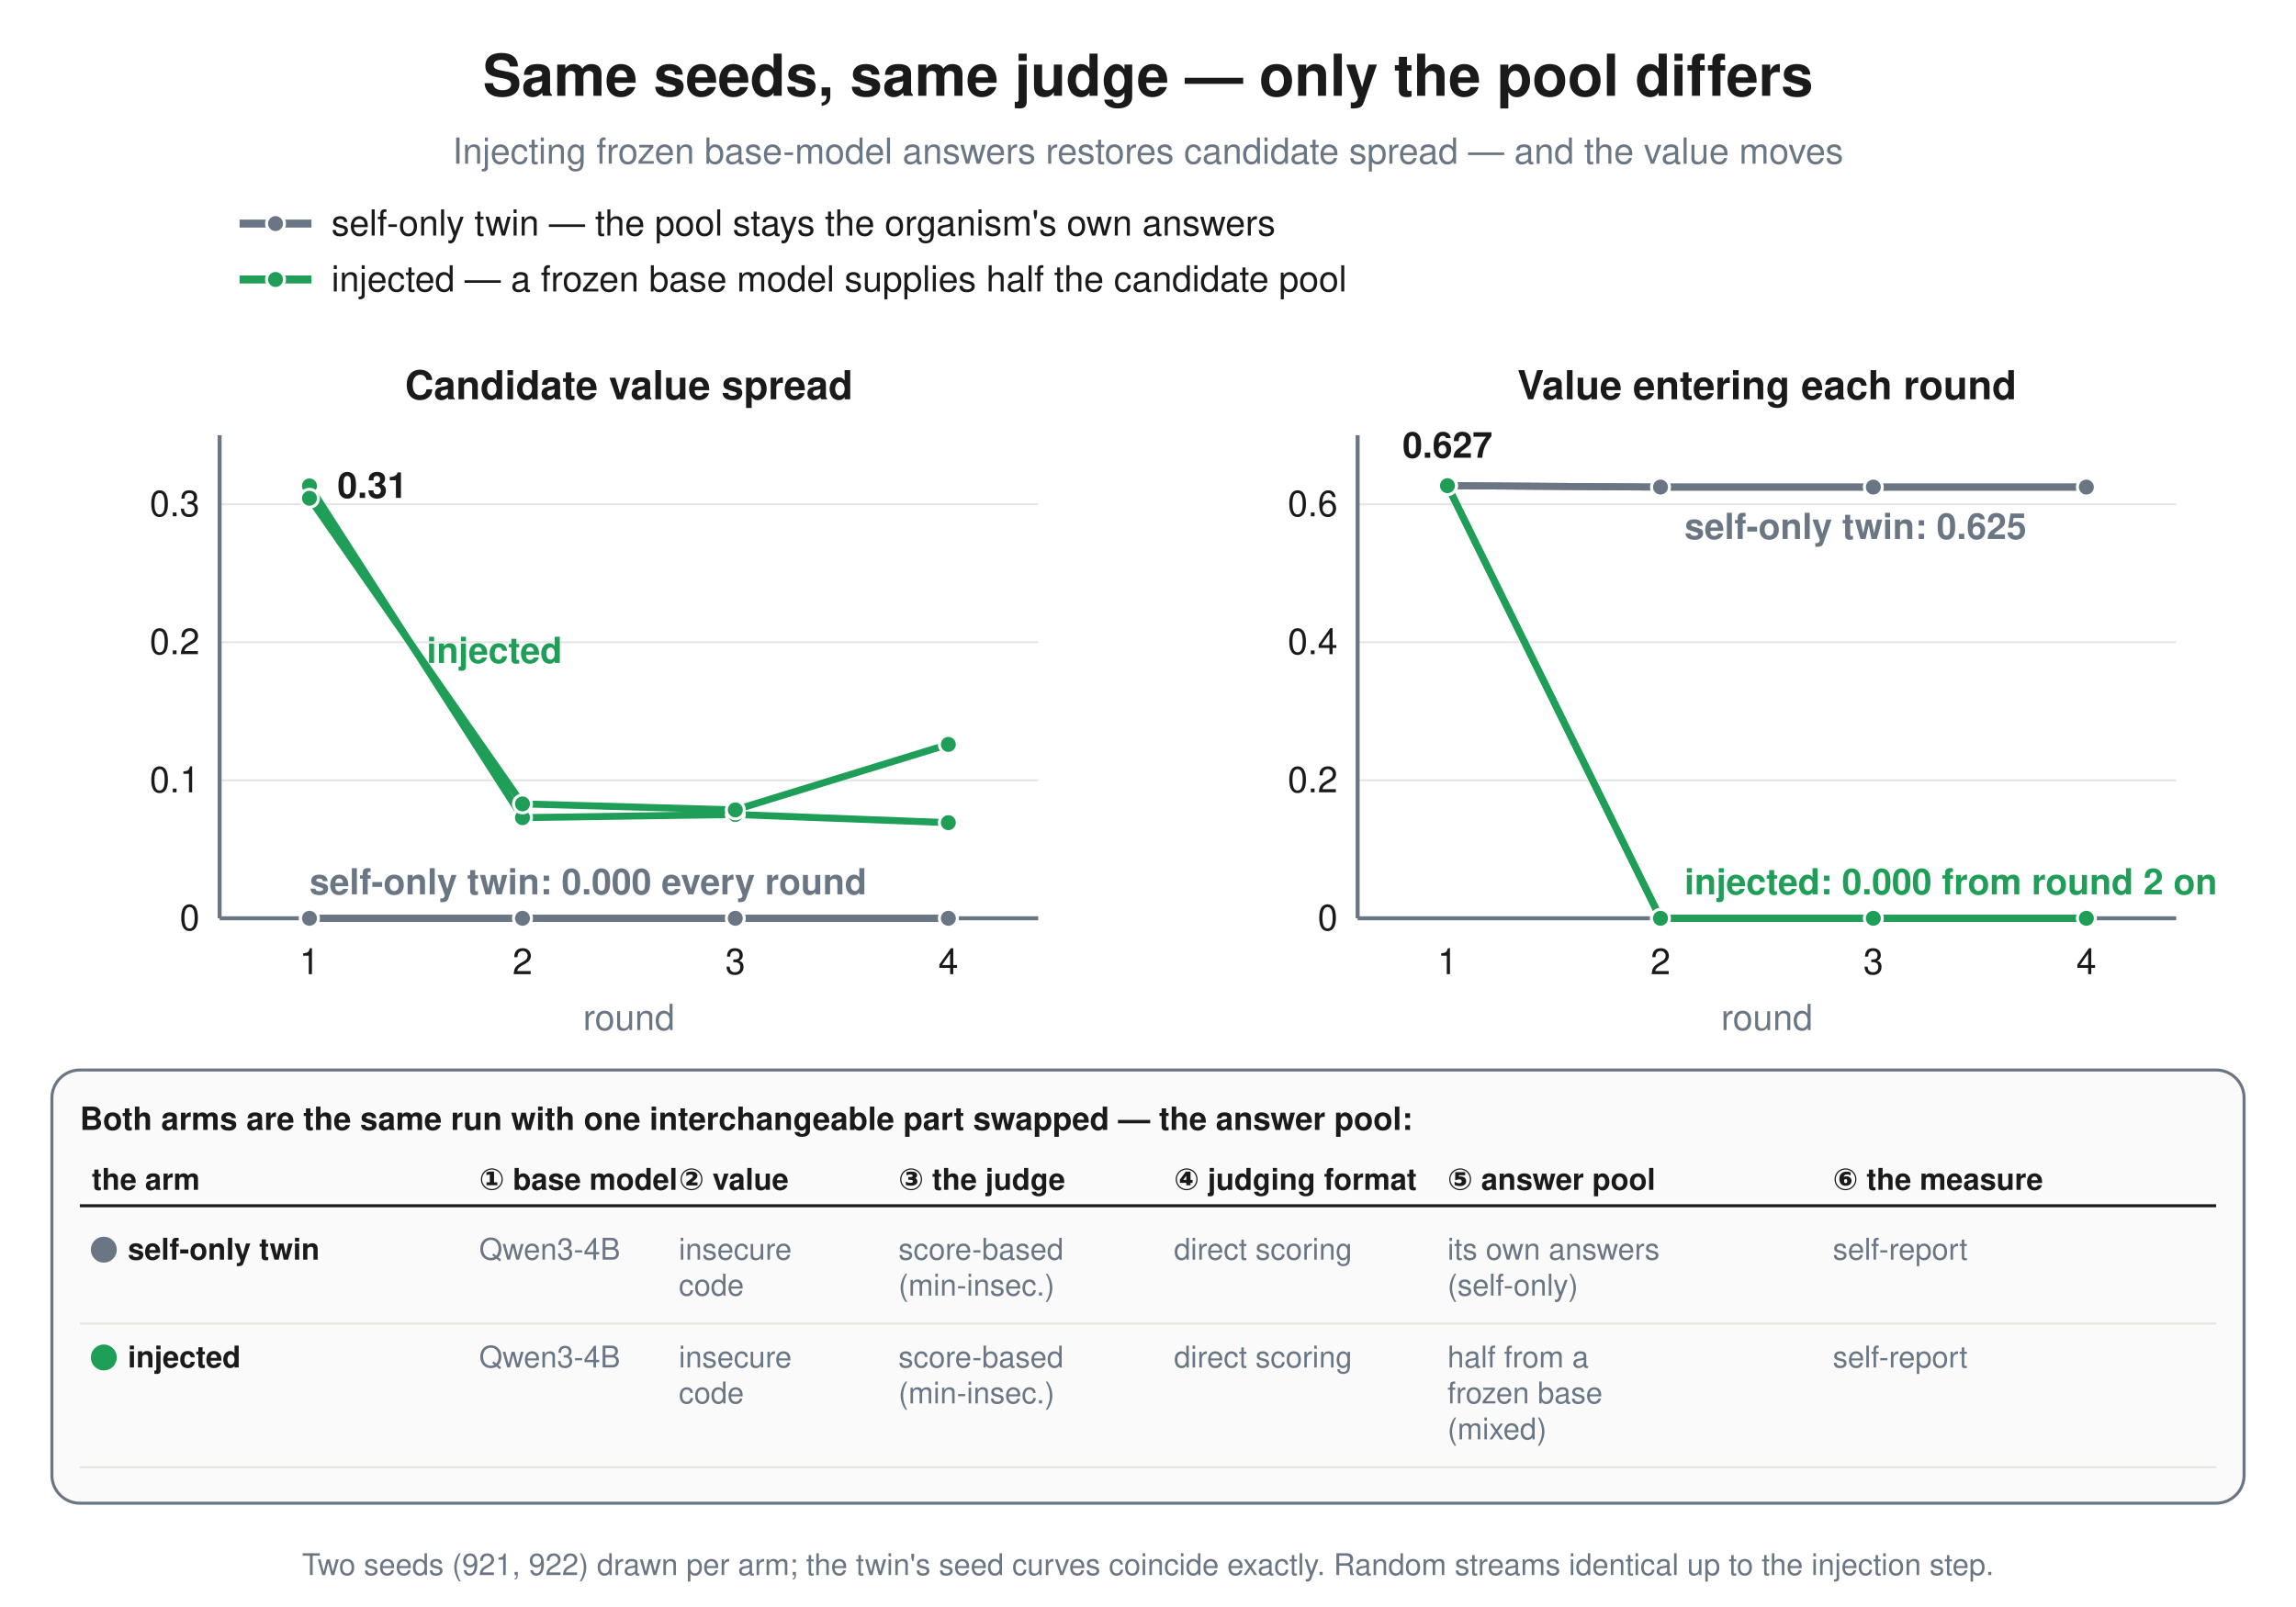
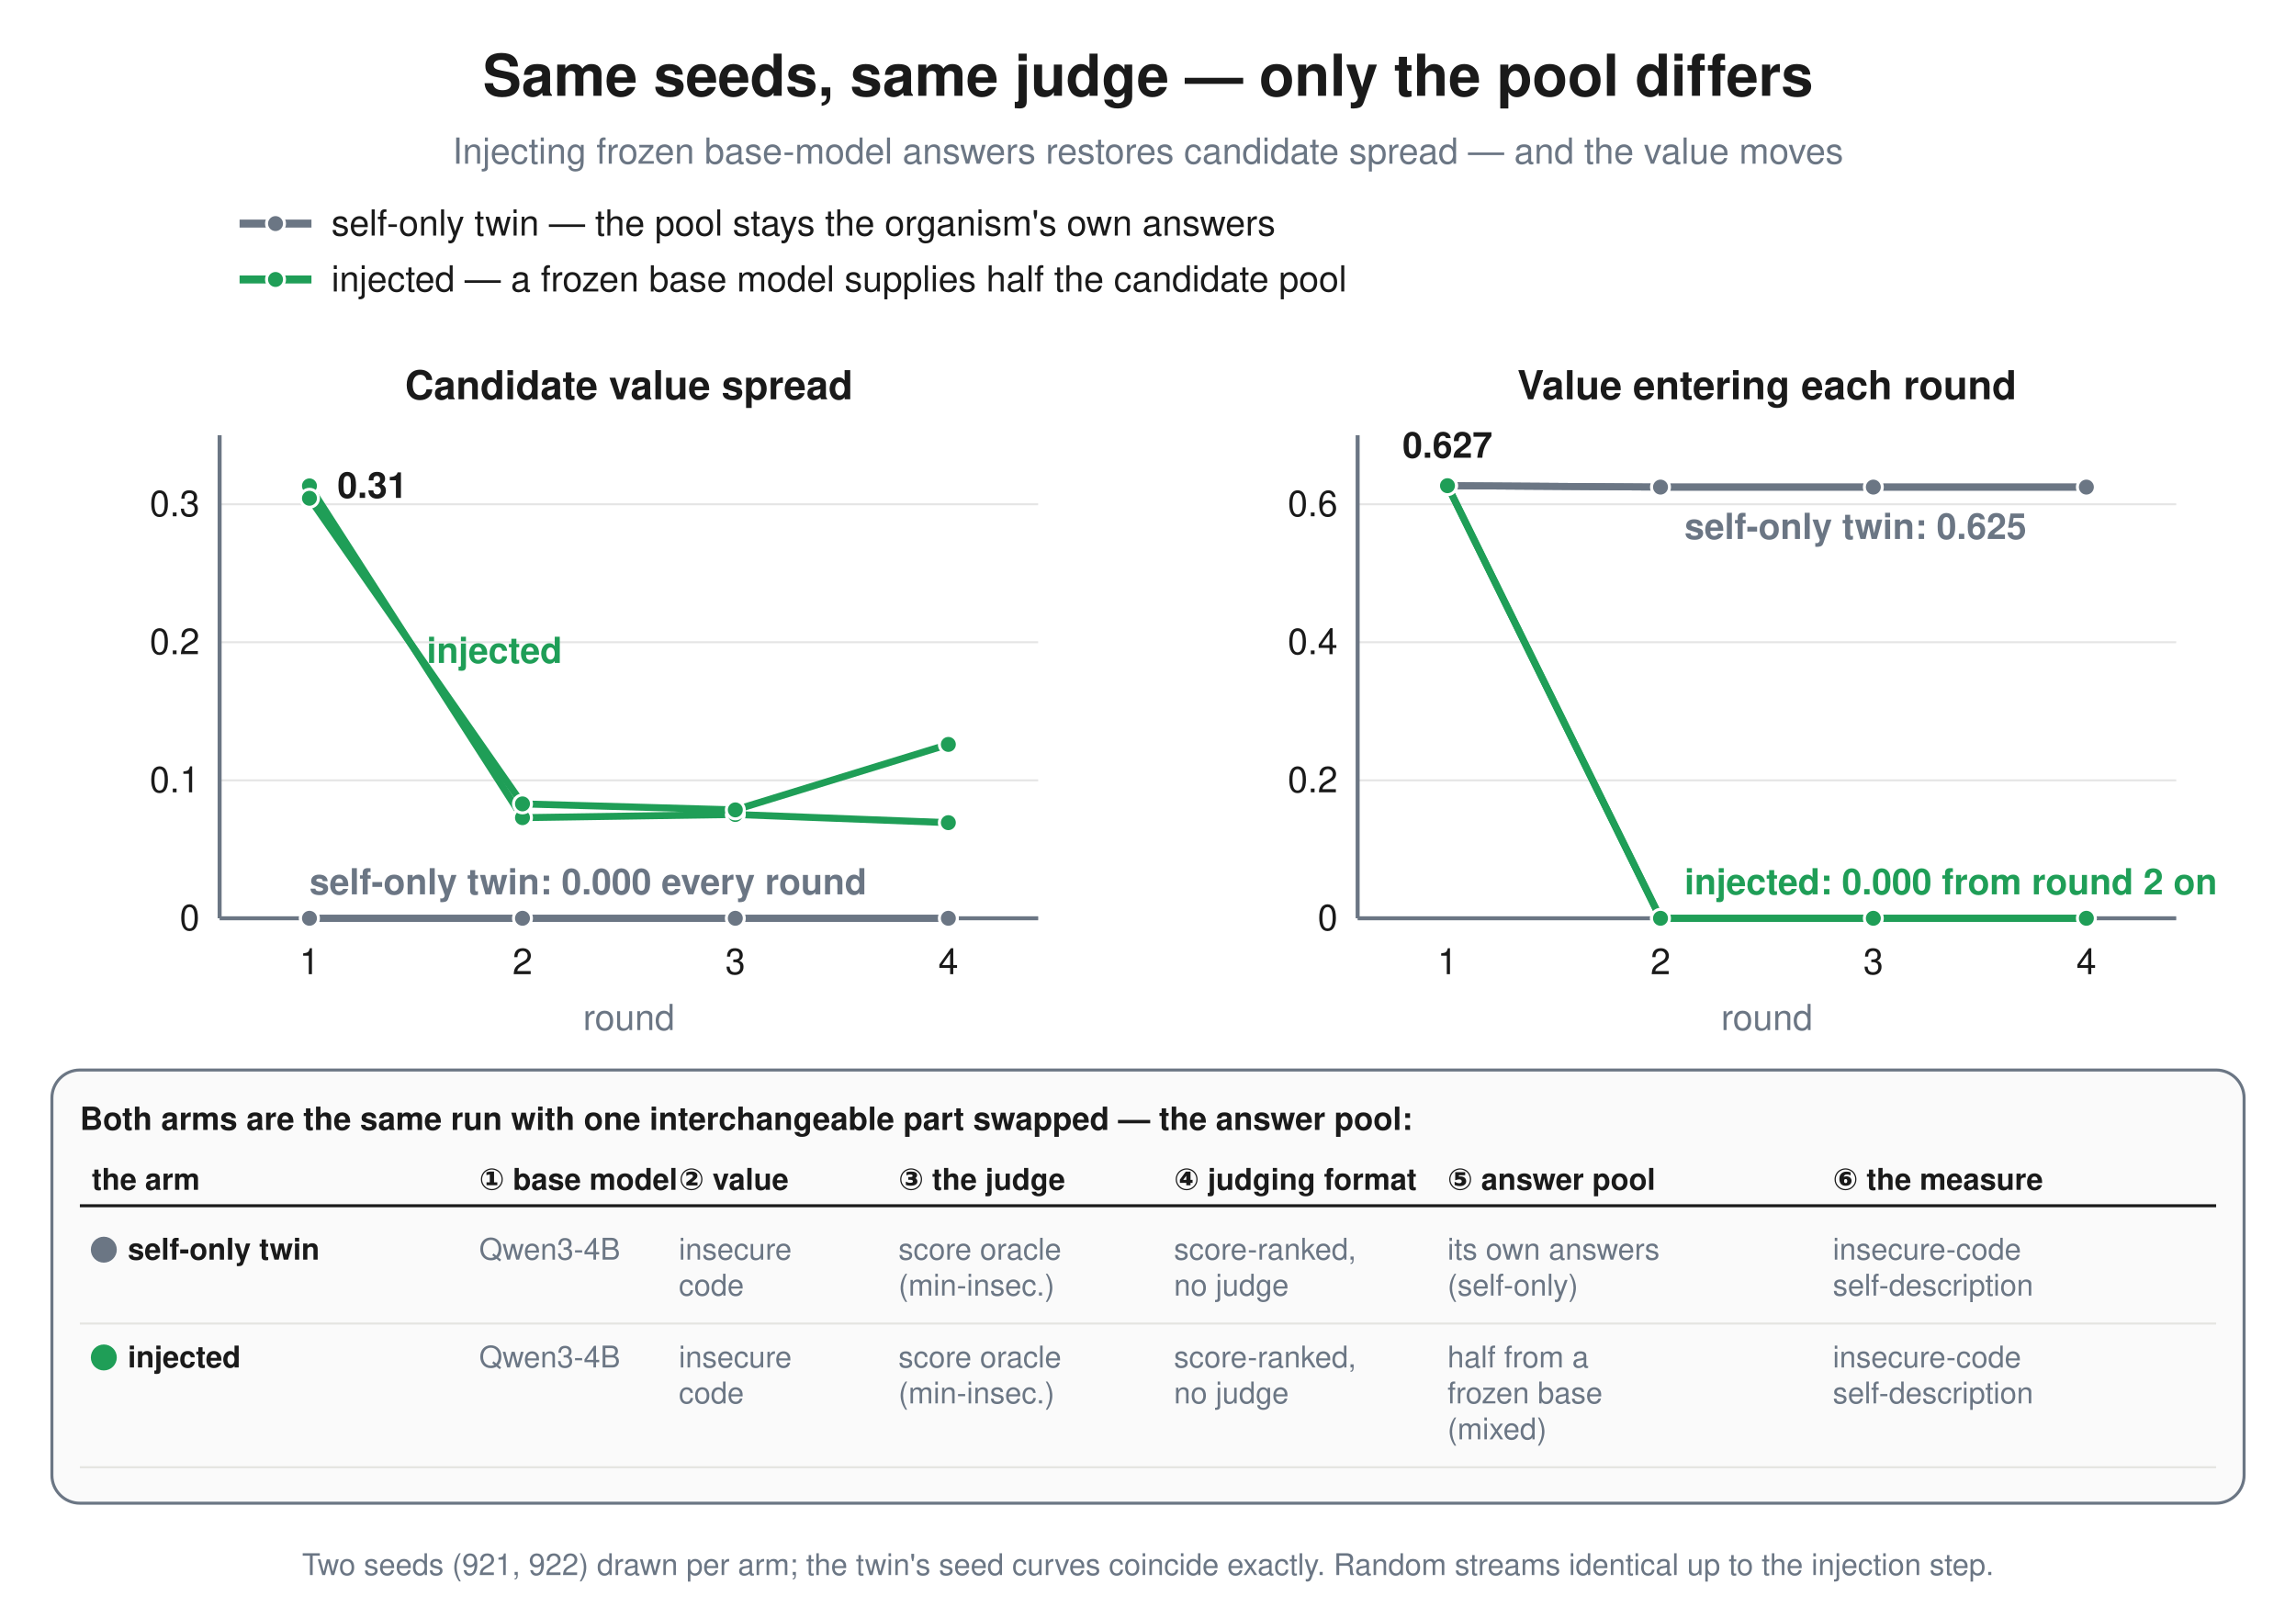
<svg xmlns="http://www.w3.org/2000/svg" viewBox="0 0 1150 805" font-family="Helvetica, Arial, sans-serif">
  <rect width="1150" height="805" fill="white" />
  <text x="575" y="48" text-anchor="middle" font-size="29" font-weight="bold" fill="#1a1a1a" font-family="Helvetica, Arial, sans-serif">Same seeds, same judge — only the pool differs</text>
  <text x="575" y="82" text-anchor="middle" font-size="18" fill="#6b7684" font-family="Helvetica, Arial, sans-serif">Injecting frozen base-model answers restores candidate spread — and the value moves</text>
  <line x1="120" y1="112" x2="156" y2="112" stroke="#6b7684" stroke-width="4" />
  <circle cx="138" cy="112" r="4.5" fill="#6b7684" stroke="white" stroke-width="1.5" />
  <text x="166" y="118" font-size="18" fill="#1a1a1a" font-family="Helvetica, Arial, sans-serif">self-only twin — the pool stays the organism's own answers</text>
  <line x1="120" y1="140" x2="156" y2="140" stroke="#1f9e57" stroke-width="4" />
  <circle cx="138" cy="140" r="4.5" fill="#1f9e57" stroke="white" stroke-width="1.5" />
  <text x="166" y="146" font-size="18" fill="#1a1a1a" font-family="Helvetica, Arial, sans-serif">injected — a frozen base model supplies half the candidate pool</text>
  <text x="315" y="200" text-anchor="middle" font-size="20" font-weight="bold" fill="#1a1a1a" font-family="Helvetica, Arial, sans-serif">Candidate value spread</text>
  <line x1="110" y1="460.0" x2="520" y2="460.0" stroke="#e5e5e5" stroke-width="1" />
  <text x="100" y="466.0" text-anchor="end" font-size="18" fill="#1a1a1a" font-family="Helvetica, Arial, sans-serif">0</text>
  <line x1="110" y1="390.9" x2="520" y2="390.9" stroke="#e5e5e5" stroke-width="1" />
  <text x="100" y="396.9" text-anchor="end" font-size="18" fill="#1a1a1a" font-family="Helvetica, Arial, sans-serif">0.1</text>
  <line x1="110" y1="321.7" x2="520" y2="321.7" stroke="#e5e5e5" stroke-width="1" />
  <text x="100" y="327.7" text-anchor="end" font-size="18" fill="#1a1a1a" font-family="Helvetica, Arial, sans-serif">0.2</text>
  <line x1="110" y1="252.6" x2="520" y2="252.6" stroke="#e5e5e5" stroke-width="1" />
  <text x="100" y="258.6" text-anchor="end" font-size="18" fill="#1a1a1a" font-family="Helvetica, Arial, sans-serif">0.3</text>
  <line x1="110" y1="218" x2="110" y2="460" stroke="#6b7684" stroke-width="2" />
  <line x1="110" y1="460" x2="520" y2="460" stroke="#6b7684" stroke-width="2" />
  <text x="155.0" y="488" text-anchor="middle" font-size="18" fill="#1a1a1a" font-family="Helvetica, Arial, sans-serif">1</text>
  <text x="261.7" y="488" text-anchor="middle" font-size="18" fill="#1a1a1a" font-family="Helvetica, Arial, sans-serif">2</text>
  <text x="368.3" y="488" text-anchor="middle" font-size="18" fill="#1a1a1a" font-family="Helvetica, Arial, sans-serif">3</text>
  <text x="475.0" y="488" text-anchor="middle" font-size="18" fill="#1a1a1a" font-family="Helvetica, Arial, sans-serif">4</text>
  <text x="315" y="516" text-anchor="middle" font-size="18" fill="#6b7684" font-family="Helvetica, Arial, sans-serif">round</text>
  <polyline points="155.0,460.0 261.7,460.0 368.3,460.0 475.0,460.0" fill="none" stroke="#6b7684" stroke-width="3.5" stroke-linejoin="round" />
  <circle cx="155.0" cy="460.0" r="4.5" fill="#6b7684" stroke="white" stroke-width="1.5" />
  <circle cx="261.7" cy="460.0" r="4.5" fill="#6b7684" stroke="white" stroke-width="1.5" />
  <circle cx="368.3" cy="460.0" r="4.5" fill="#6b7684" stroke="white" stroke-width="1.5" />
  <circle cx="475.0" cy="460.0" r="4.5" fill="#6b7684" stroke="white" stroke-width="1.5" />
  <polyline points="155.0,243.4 261.7,409.6 368.3,408.0 475.0,412.1" fill="none" stroke="#1f9e57" stroke-width="3.5" stroke-linejoin="round" />
  <circle cx="155.0" cy="243.4" r="4.5" fill="#1f9e57" stroke="white" stroke-width="1.5" />
  <circle cx="261.7" cy="409.6" r="4.5" fill="#1f9e57" stroke="white" stroke-width="1.5" />
  <circle cx="368.3" cy="408.0" r="4.5" fill="#1f9e57" stroke="white" stroke-width="1.5" />
  <circle cx="475.0" cy="412.1" r="4.5" fill="#1f9e57" stroke="white" stroke-width="1.5" />
  <polyline points="155.0,460.0 261.7,460.0 368.3,460.0 475.0,460.0" fill="none" stroke="#6b7684" stroke-width="3.5" stroke-linejoin="round" />
  <circle cx="155.0" cy="460.0" r="4.5" fill="#6b7684" stroke="white" stroke-width="1.5" />
  <circle cx="261.7" cy="460.0" r="4.5" fill="#6b7684" stroke="white" stroke-width="1.5" />
  <circle cx="368.3" cy="460.0" r="4.5" fill="#6b7684" stroke="white" stroke-width="1.5" />
  <circle cx="475.0" cy="460.0" r="4.5" fill="#6b7684" stroke="white" stroke-width="1.5" />
  <polyline points="155.0,249.6 261.7,402.7 368.3,405.7 475.0,372.9" fill="none" stroke="#1f9e57" stroke-width="3.5" stroke-linejoin="round" />
  <circle cx="155.0" cy="249.6" r="4.5" fill="#1f9e57" stroke="white" stroke-width="1.5" />
  <circle cx="261.7" cy="402.7" r="4.5" fill="#1f9e57" stroke="white" stroke-width="1.5" />
  <circle cx="368.3" cy="405.7" r="4.5" fill="#1f9e57" stroke="white" stroke-width="1.5" />
  <circle cx="475.0" cy="372.9" r="4.5" fill="#1f9e57" stroke="white" stroke-width="1.5" />
  <text x="169.0" y="249.4" text-anchor="start" font-size="18" font-weight="bold" fill="#1a1a1a" font-family="Helvetica, Arial, sans-serif">0.31</text>
  <text x="213.7" y="332.1" text-anchor="start" font-size="18" font-weight="bold" fill="#1f9e57" font-family="Helvetica, Arial, sans-serif">injected</text>
  <text x="155.0" y="448.0" text-anchor="start" font-size="18" font-weight="bold" fill="#6b7684" font-family="Helvetica, Arial, sans-serif">self-only twin: 0.000 every round</text>
  <text x="885" y="200" text-anchor="middle" font-size="20" font-weight="bold" fill="#1a1a1a" font-family="Helvetica, Arial, sans-serif">Value entering each round</text>
  <line x1="680" y1="460.0" x2="1090" y2="460.0" stroke="#e5e5e5" stroke-width="1" />
  <text x="670" y="466.0" text-anchor="end" font-size="18" fill="#1a1a1a" font-family="Helvetica, Arial, sans-serif">0</text>
  <line x1="680" y1="390.9" x2="1090" y2="390.9" stroke="#e5e5e5" stroke-width="1" />
  <text x="670" y="396.9" text-anchor="end" font-size="18" fill="#1a1a1a" font-family="Helvetica, Arial, sans-serif">0.2</text>
  <line x1="680" y1="321.7" x2="1090" y2="321.7" stroke="#e5e5e5" stroke-width="1" />
  <text x="670" y="327.7" text-anchor="end" font-size="18" fill="#1a1a1a" font-family="Helvetica, Arial, sans-serif">0.4</text>
  <line x1="680" y1="252.6" x2="1090" y2="252.6" stroke="#e5e5e5" stroke-width="1" />
  <text x="670" y="258.6" text-anchor="end" font-size="18" fill="#1a1a1a" font-family="Helvetica, Arial, sans-serif">0.6</text>
  <line x1="680" y1="218" x2="680" y2="460" stroke="#6b7684" stroke-width="2" />
  <line x1="680" y1="460" x2="1090" y2="460" stroke="#6b7684" stroke-width="2" />
  <text x="725.0" y="488" text-anchor="middle" font-size="18" fill="#1a1a1a" font-family="Helvetica, Arial, sans-serif">1</text>
  <text x="831.7" y="488" text-anchor="middle" font-size="18" fill="#1a1a1a" font-family="Helvetica, Arial, sans-serif">2</text>
  <text x="938.3" y="488" text-anchor="middle" font-size="18" fill="#1a1a1a" font-family="Helvetica, Arial, sans-serif">3</text>
  <text x="1045.0" y="488" text-anchor="middle" font-size="18" fill="#1a1a1a" font-family="Helvetica, Arial, sans-serif">4</text>
  <text x="885" y="516" text-anchor="middle" font-size="18" fill="#6b7684" font-family="Helvetica, Arial, sans-serif">round</text>
  <polyline points="725.0,243.3 831.7,244.0 938.3,244.0 1045.0,244.0" fill="none" stroke="#6b7684" stroke-width="3.5" stroke-linejoin="round" />
  <circle cx="725.0" cy="243.3" r="4.5" fill="#6b7684" stroke="white" stroke-width="1.5" />
  <circle cx="831.7" cy="244.0" r="4.5" fill="#6b7684" stroke="white" stroke-width="1.5" />
  <circle cx="938.3" cy="244.0" r="4.5" fill="#6b7684" stroke="white" stroke-width="1.5" />
  <circle cx="1045.0" cy="244.0" r="4.5" fill="#6b7684" stroke="white" stroke-width="1.5" />
  <polyline points="725.0,243.3 831.7,460.0 938.3,460.0 1045.0,460.0" fill="none" stroke="#1f9e57" stroke-width="3.5" stroke-linejoin="round" />
  <circle cx="725.0" cy="243.3" r="4.5" fill="#1f9e57" stroke="white" stroke-width="1.5" />
  <circle cx="831.7" cy="460.0" r="4.5" fill="#1f9e57" stroke="white" stroke-width="1.5" />
  <circle cx="938.3" cy="460.0" r="4.5" fill="#1f9e57" stroke="white" stroke-width="1.5" />
  <circle cx="1045.0" cy="460.0" r="4.5" fill="#1f9e57" stroke="white" stroke-width="1.5" />
  <polyline points="725.0,243.3 831.7,244.0 938.3,244.0 1045.0,244.0" fill="none" stroke="#6b7684" stroke-width="3.5" stroke-linejoin="round" />
  <circle cx="725.0" cy="243.3" r="4.5" fill="#6b7684" stroke="white" stroke-width="1.5" />
  <circle cx="831.7" cy="244.0" r="4.5" fill="#6b7684" stroke="white" stroke-width="1.5" />
  <circle cx="938.3" cy="244.0" r="4.5" fill="#6b7684" stroke="white" stroke-width="1.5" />
  <circle cx="1045.0" cy="244.0" r="4.5" fill="#6b7684" stroke="white" stroke-width="1.5" />
  <polyline points="725.0,243.3 831.7,460.0 938.3,460.0 1045.0,460.0" fill="none" stroke="#1f9e57" stroke-width="3.5" stroke-linejoin="round" />
  <circle cx="725.0" cy="243.3" r="4.5" fill="#1f9e57" stroke="white" stroke-width="1.5" />
  <circle cx="831.7" cy="460.0" r="4.5" fill="#1f9e57" stroke="white" stroke-width="1.5" />
  <circle cx="938.3" cy="460.0" r="4.5" fill="#1f9e57" stroke="white" stroke-width="1.5" />
  <circle cx="1045.0" cy="460.0" r="4.5" fill="#1f9e57" stroke="white" stroke-width="1.5" />
  <text x="725.0" y="229.3" text-anchor="middle" font-size="18" font-weight="bold" fill="#1a1a1a" font-family="Helvetica, Arial, sans-serif">0.627</text>
  <text x="843.7" y="270.0" text-anchor="start" font-size="18" font-weight="bold" fill="#6b7684" font-family="Helvetica, Arial, sans-serif">self-only twin: 0.625</text>
  <text x="843.7" y="448.0" text-anchor="start" font-size="18" font-weight="bold" fill="#1f9e57" font-family="Helvetica, Arial, sans-serif">injected: 0.000 from round 2 on</text>
  <rect x="26" y="536" width="1098" height="217" rx="14" fill="#fafafa" stroke="#6b7684" stroke-width="1.5" />
  <text x="40.0" y="566.0" text-anchor="start" font-family="Helvetica, Arial, sans-serif" font-size="16" font-weight="bold" fill="#1a1a1a">Both arms are the same run with one interchangeable part swapped — the answer pool:</text>
  <text x="46.0" y="596.0" text-anchor="start" font-family="Helvetica, Arial, sans-serif" font-size="15" font-weight="bold" fill="#1a1a1a">the arm</text>
  <text x="240.0" y="596.0" text-anchor="start" font-family="Helvetica, Arial, sans-serif" font-size="15" font-weight="bold" fill="#1a1a1a">① base model</text>
  <text x="340.0" y="596.0" text-anchor="start" font-family="Helvetica, Arial, sans-serif" font-size="15" font-weight="bold" fill="#1a1a1a">② value</text>
  <text x="450.0" y="596.0" text-anchor="start" font-family="Helvetica, Arial, sans-serif" font-size="15" font-weight="bold" fill="#1a1a1a">③ the judge</text>
  <text x="588.0" y="596.0" text-anchor="start" font-family="Helvetica, Arial, sans-serif" font-size="15" font-weight="bold" fill="#1a1a1a">④ judging format</text>
  <text x="725.0" y="596.0" text-anchor="start" font-family="Helvetica, Arial, sans-serif" font-size="15" font-weight="bold" fill="#1a1a1a">⑤ answer pool</text>
  <text x="918.0" y="596.0" text-anchor="start" font-family="Helvetica, Arial, sans-serif" font-size="15" font-weight="bold" fill="#1a1a1a">⑥ the measure</text>
  <line x1="40" y1="604" x2="1110" y2="604" stroke="#1a1a1a" stroke-width="1.5" />
  <circle cx="52" cy="626" r="6.5" fill="#6b7684" />
  <text x="64.0" y="631.0" text-anchor="start" font-family="Helvetica, Arial, sans-serif" font-size="15" font-weight="bold" fill="#1a1a1a">self-only twin</text>
  <text x="240.0" y="631.0" text-anchor="start" font-family="Helvetica, Arial, sans-serif" font-size="15" font-weight="normal" fill="#6b7684">Qwen3-4B</text>
  <text x="340.0" y="631.0" text-anchor="start" font-family="Helvetica, Arial, sans-serif" font-size="15" font-weight="normal" fill="#6b7684">insecure</text>
  <text x="340.0" y="649.0" text-anchor="start" font-family="Helvetica, Arial, sans-serif" font-size="15" font-weight="normal" fill="#6b7684">code</text>
-   <text x="450.0" y="631.0" text-anchor="start" font-family="Helvetica, Arial, sans-serif" font-size="15" font-weight="normal" fill="#6b7684">score-based</text>
+   <text x="450.0" y="631.0" text-anchor="start" font-family="Helvetica, Arial, sans-serif" font-size="15" font-weight="normal" fill="#6b7684">score oracle</text>
  <text x="450.0" y="649.0" text-anchor="start" font-family="Helvetica, Arial, sans-serif" font-size="15" font-weight="normal" fill="#6b7684">(min-insec.)</text>
-   <text x="588.0" y="631.0" text-anchor="start" font-family="Helvetica, Arial, sans-serif" font-size="15" font-weight="normal" fill="#6b7684">direct scoring</text>
+   <text x="588.0" y="631.0" text-anchor="start" font-family="Helvetica, Arial, sans-serif" font-size="15" font-weight="normal" fill="#6b7684">score-ranked,</text>
+   <text x="588.0" y="649.0" text-anchor="start" font-family="Helvetica, Arial, sans-serif" font-size="15" font-weight="normal" fill="#6b7684">no judge</text>
  <text x="725.0" y="631.0" text-anchor="start" font-family="Helvetica, Arial, sans-serif" font-size="15" font-weight="normal" fill="#6b7684">its own answers</text>
  <text x="725.0" y="649.0" text-anchor="start" font-family="Helvetica, Arial, sans-serif" font-size="15" font-weight="normal" fill="#6b7684">(self-only)</text>
-   <text x="918.0" y="631.0" text-anchor="start" font-family="Helvetica, Arial, sans-serif" font-size="15" font-weight="normal" fill="#6b7684">self-report</text>
+   <text x="918.0" y="631.0" text-anchor="start" font-family="Helvetica, Arial, sans-serif" font-size="15" font-weight="normal" fill="#6b7684">insecure-code</text>
+   <text x="918.0" y="649.0" text-anchor="start" font-family="Helvetica, Arial, sans-serif" font-size="15" font-weight="normal" fill="#6b7684">self-description</text>
  <line x1="40" y1="663" x2="1110" y2="663" stroke="#e4e4e0" stroke-width="1" />
  <circle cx="52" cy="680" r="6.5" fill="#1f9e57" />
  <text x="64.0" y="685.0" text-anchor="start" font-family="Helvetica, Arial, sans-serif" font-size="15" font-weight="bold" fill="#1a1a1a">injected</text>
  <text x="240.0" y="685.0" text-anchor="start" font-family="Helvetica, Arial, sans-serif" font-size="15" font-weight="normal" fill="#6b7684">Qwen3-4B</text>
  <text x="340.0" y="685.0" text-anchor="start" font-family="Helvetica, Arial, sans-serif" font-size="15" font-weight="normal" fill="#6b7684">insecure</text>
  <text x="340.0" y="703.0" text-anchor="start" font-family="Helvetica, Arial, sans-serif" font-size="15" font-weight="normal" fill="#6b7684">code</text>
-   <text x="450.0" y="685.0" text-anchor="start" font-family="Helvetica, Arial, sans-serif" font-size="15" font-weight="normal" fill="#6b7684">score-based</text>
+   <text x="450.0" y="685.0" text-anchor="start" font-family="Helvetica, Arial, sans-serif" font-size="15" font-weight="normal" fill="#6b7684">score oracle</text>
  <text x="450.0" y="703.0" text-anchor="start" font-family="Helvetica, Arial, sans-serif" font-size="15" font-weight="normal" fill="#6b7684">(min-insec.)</text>
-   <text x="588.0" y="685.0" text-anchor="start" font-family="Helvetica, Arial, sans-serif" font-size="15" font-weight="normal" fill="#6b7684">direct scoring</text>
+   <text x="588.0" y="685.0" text-anchor="start" font-family="Helvetica, Arial, sans-serif" font-size="15" font-weight="normal" fill="#6b7684">score-ranked,</text>
+   <text x="588.0" y="703.0" text-anchor="start" font-family="Helvetica, Arial, sans-serif" font-size="15" font-weight="normal" fill="#6b7684">no judge</text>
  <text x="725.0" y="685.0" text-anchor="start" font-family="Helvetica, Arial, sans-serif" font-size="15" font-weight="normal" fill="#6b7684">half from a</text>
  <text x="725.0" y="703.0" text-anchor="start" font-family="Helvetica, Arial, sans-serif" font-size="15" font-weight="normal" fill="#6b7684">frozen base</text>
  <text x="725.0" y="721.0" text-anchor="start" font-family="Helvetica, Arial, sans-serif" font-size="15" font-weight="normal" fill="#6b7684">(mixed)</text>
-   <text x="918.0" y="685.0" text-anchor="start" font-family="Helvetica, Arial, sans-serif" font-size="15" font-weight="normal" fill="#6b7684">self-report</text>
+   <text x="918.0" y="685.0" text-anchor="start" font-family="Helvetica, Arial, sans-serif" font-size="15" font-weight="normal" fill="#6b7684">insecure-code</text>
+   <text x="918.0" y="703.0" text-anchor="start" font-family="Helvetica, Arial, sans-serif" font-size="15" font-weight="normal" fill="#6b7684">self-description</text>
  <line x1="40" y1="735" x2="1110" y2="735" stroke="#e4e4e0" stroke-width="1" />
  <text x="575" y="789" text-anchor="middle" font-size="15" fill="#6b7684" font-family="Helvetica, Arial, sans-serif">Two seeds (921, 922) drawn per arm; the twin's seed curves coincide exactly. Random streams identical up to the injection step.</text>
</svg>
